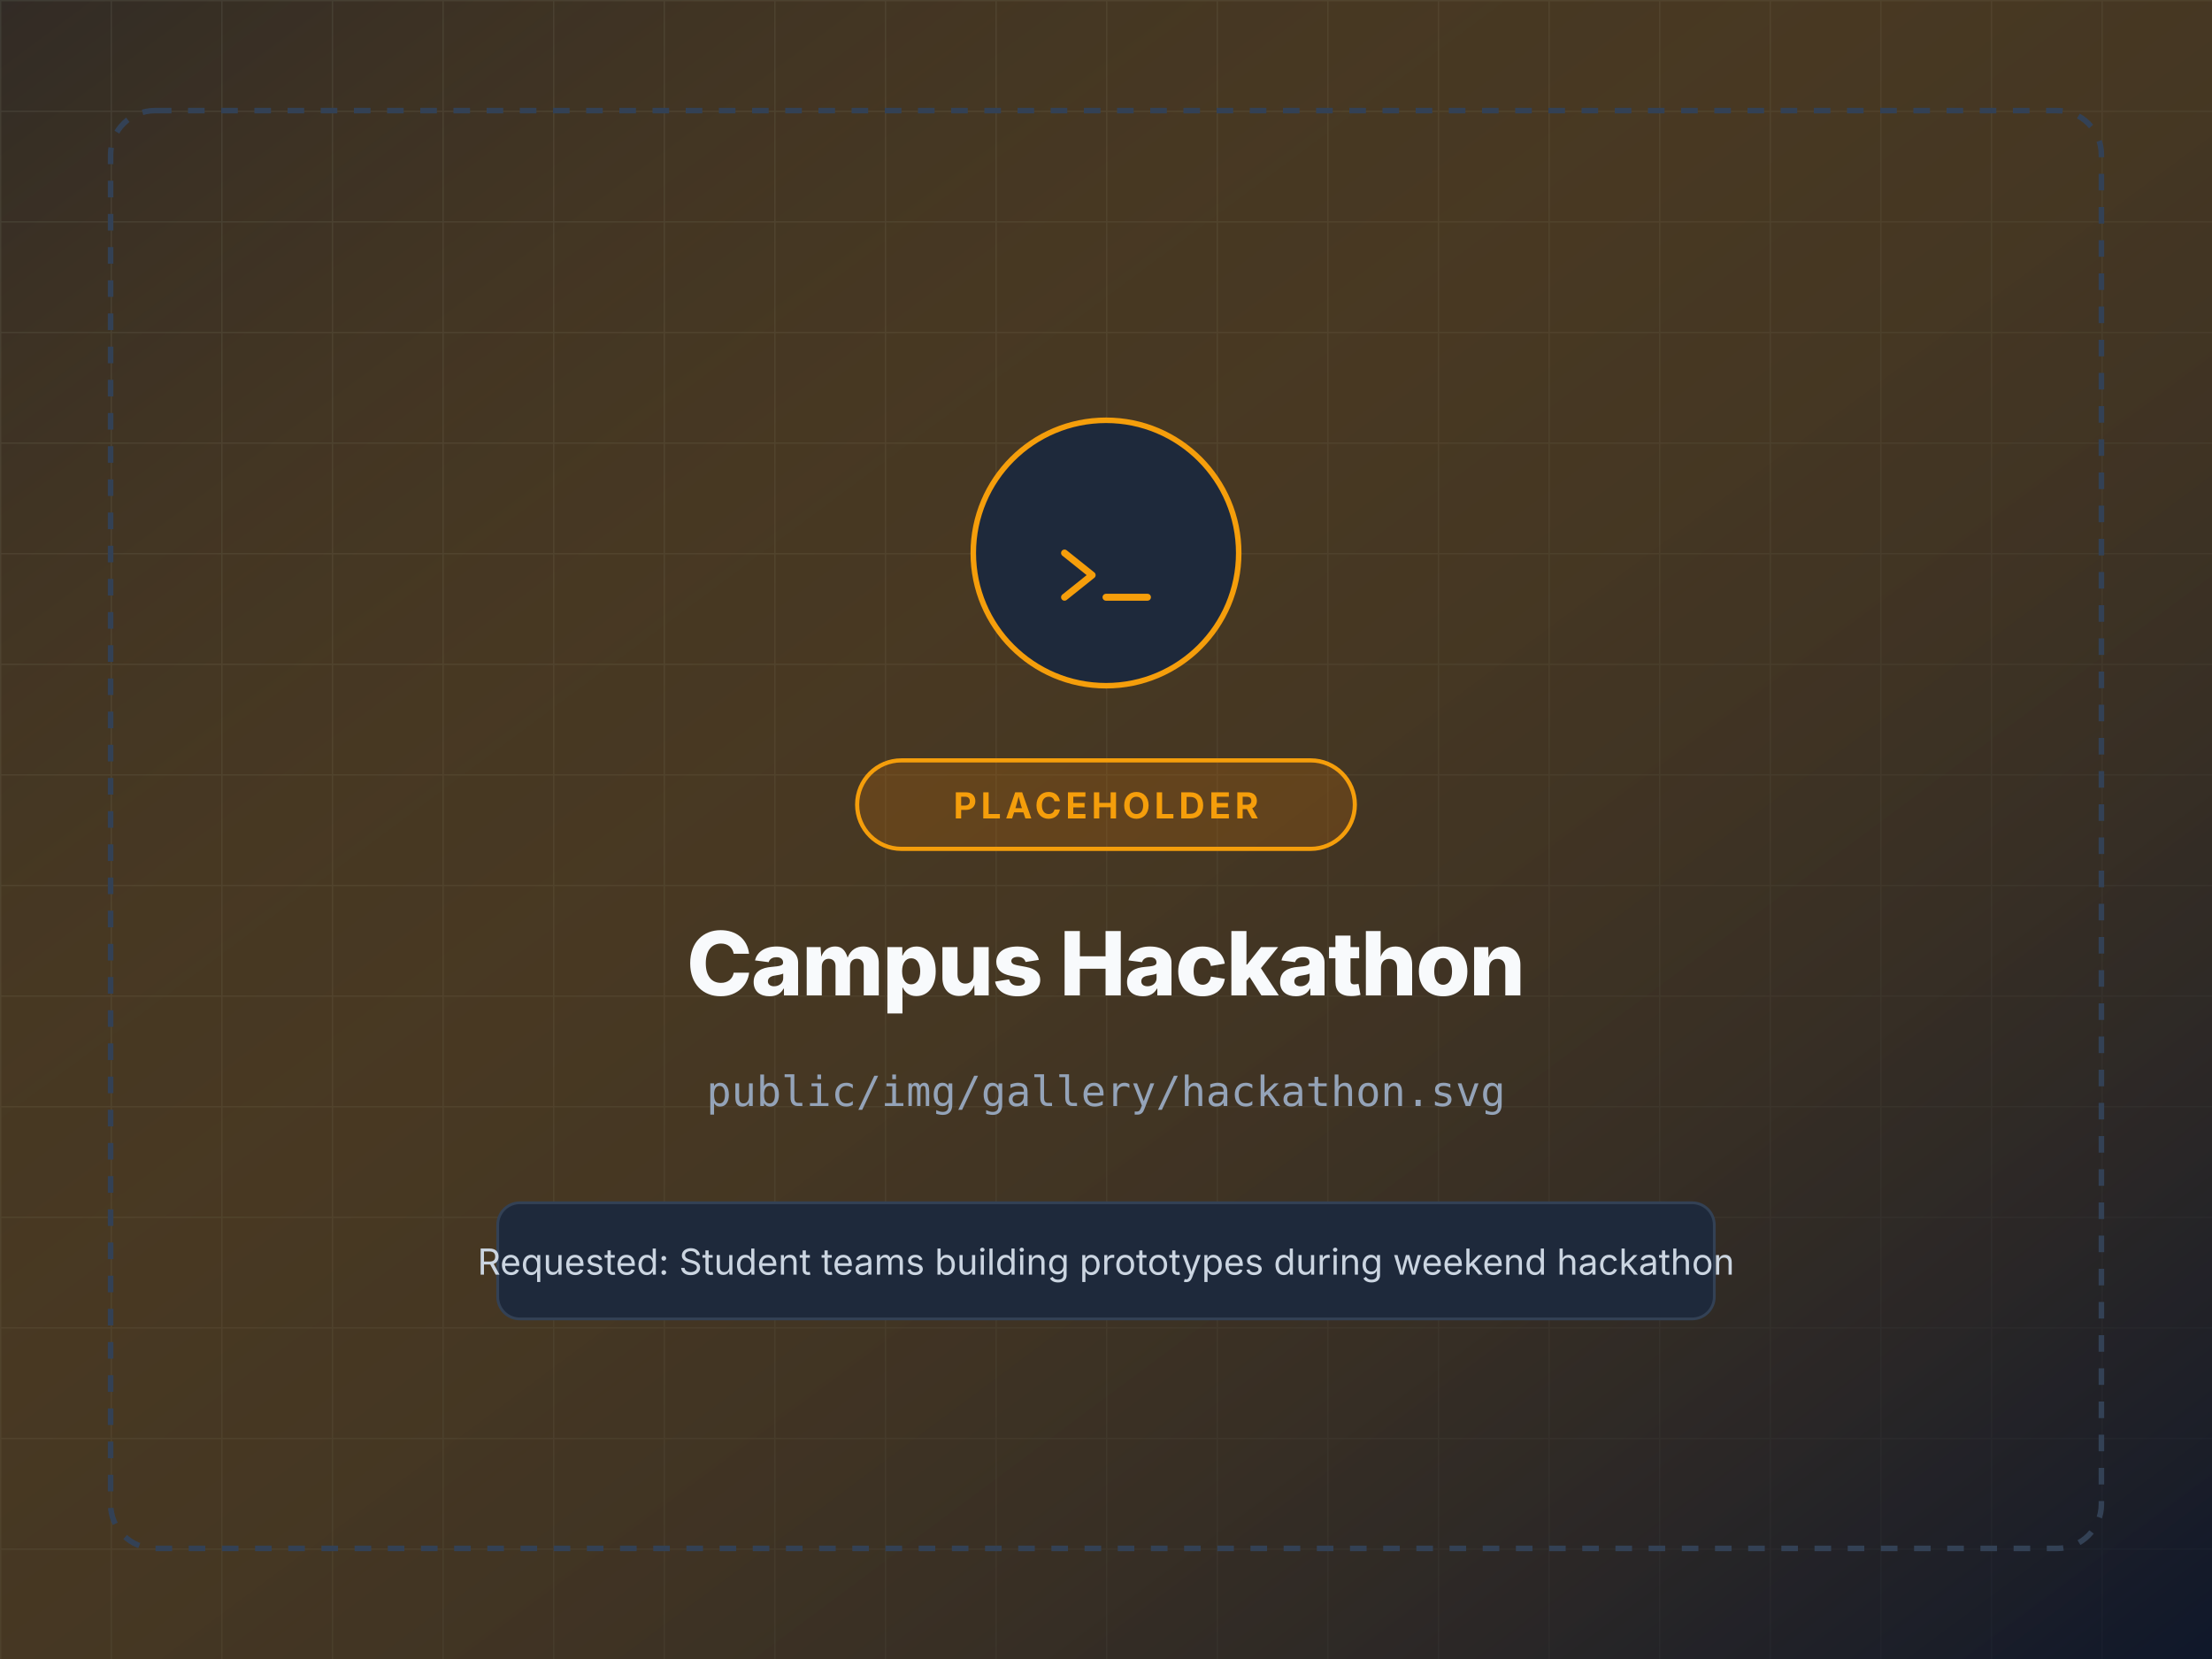
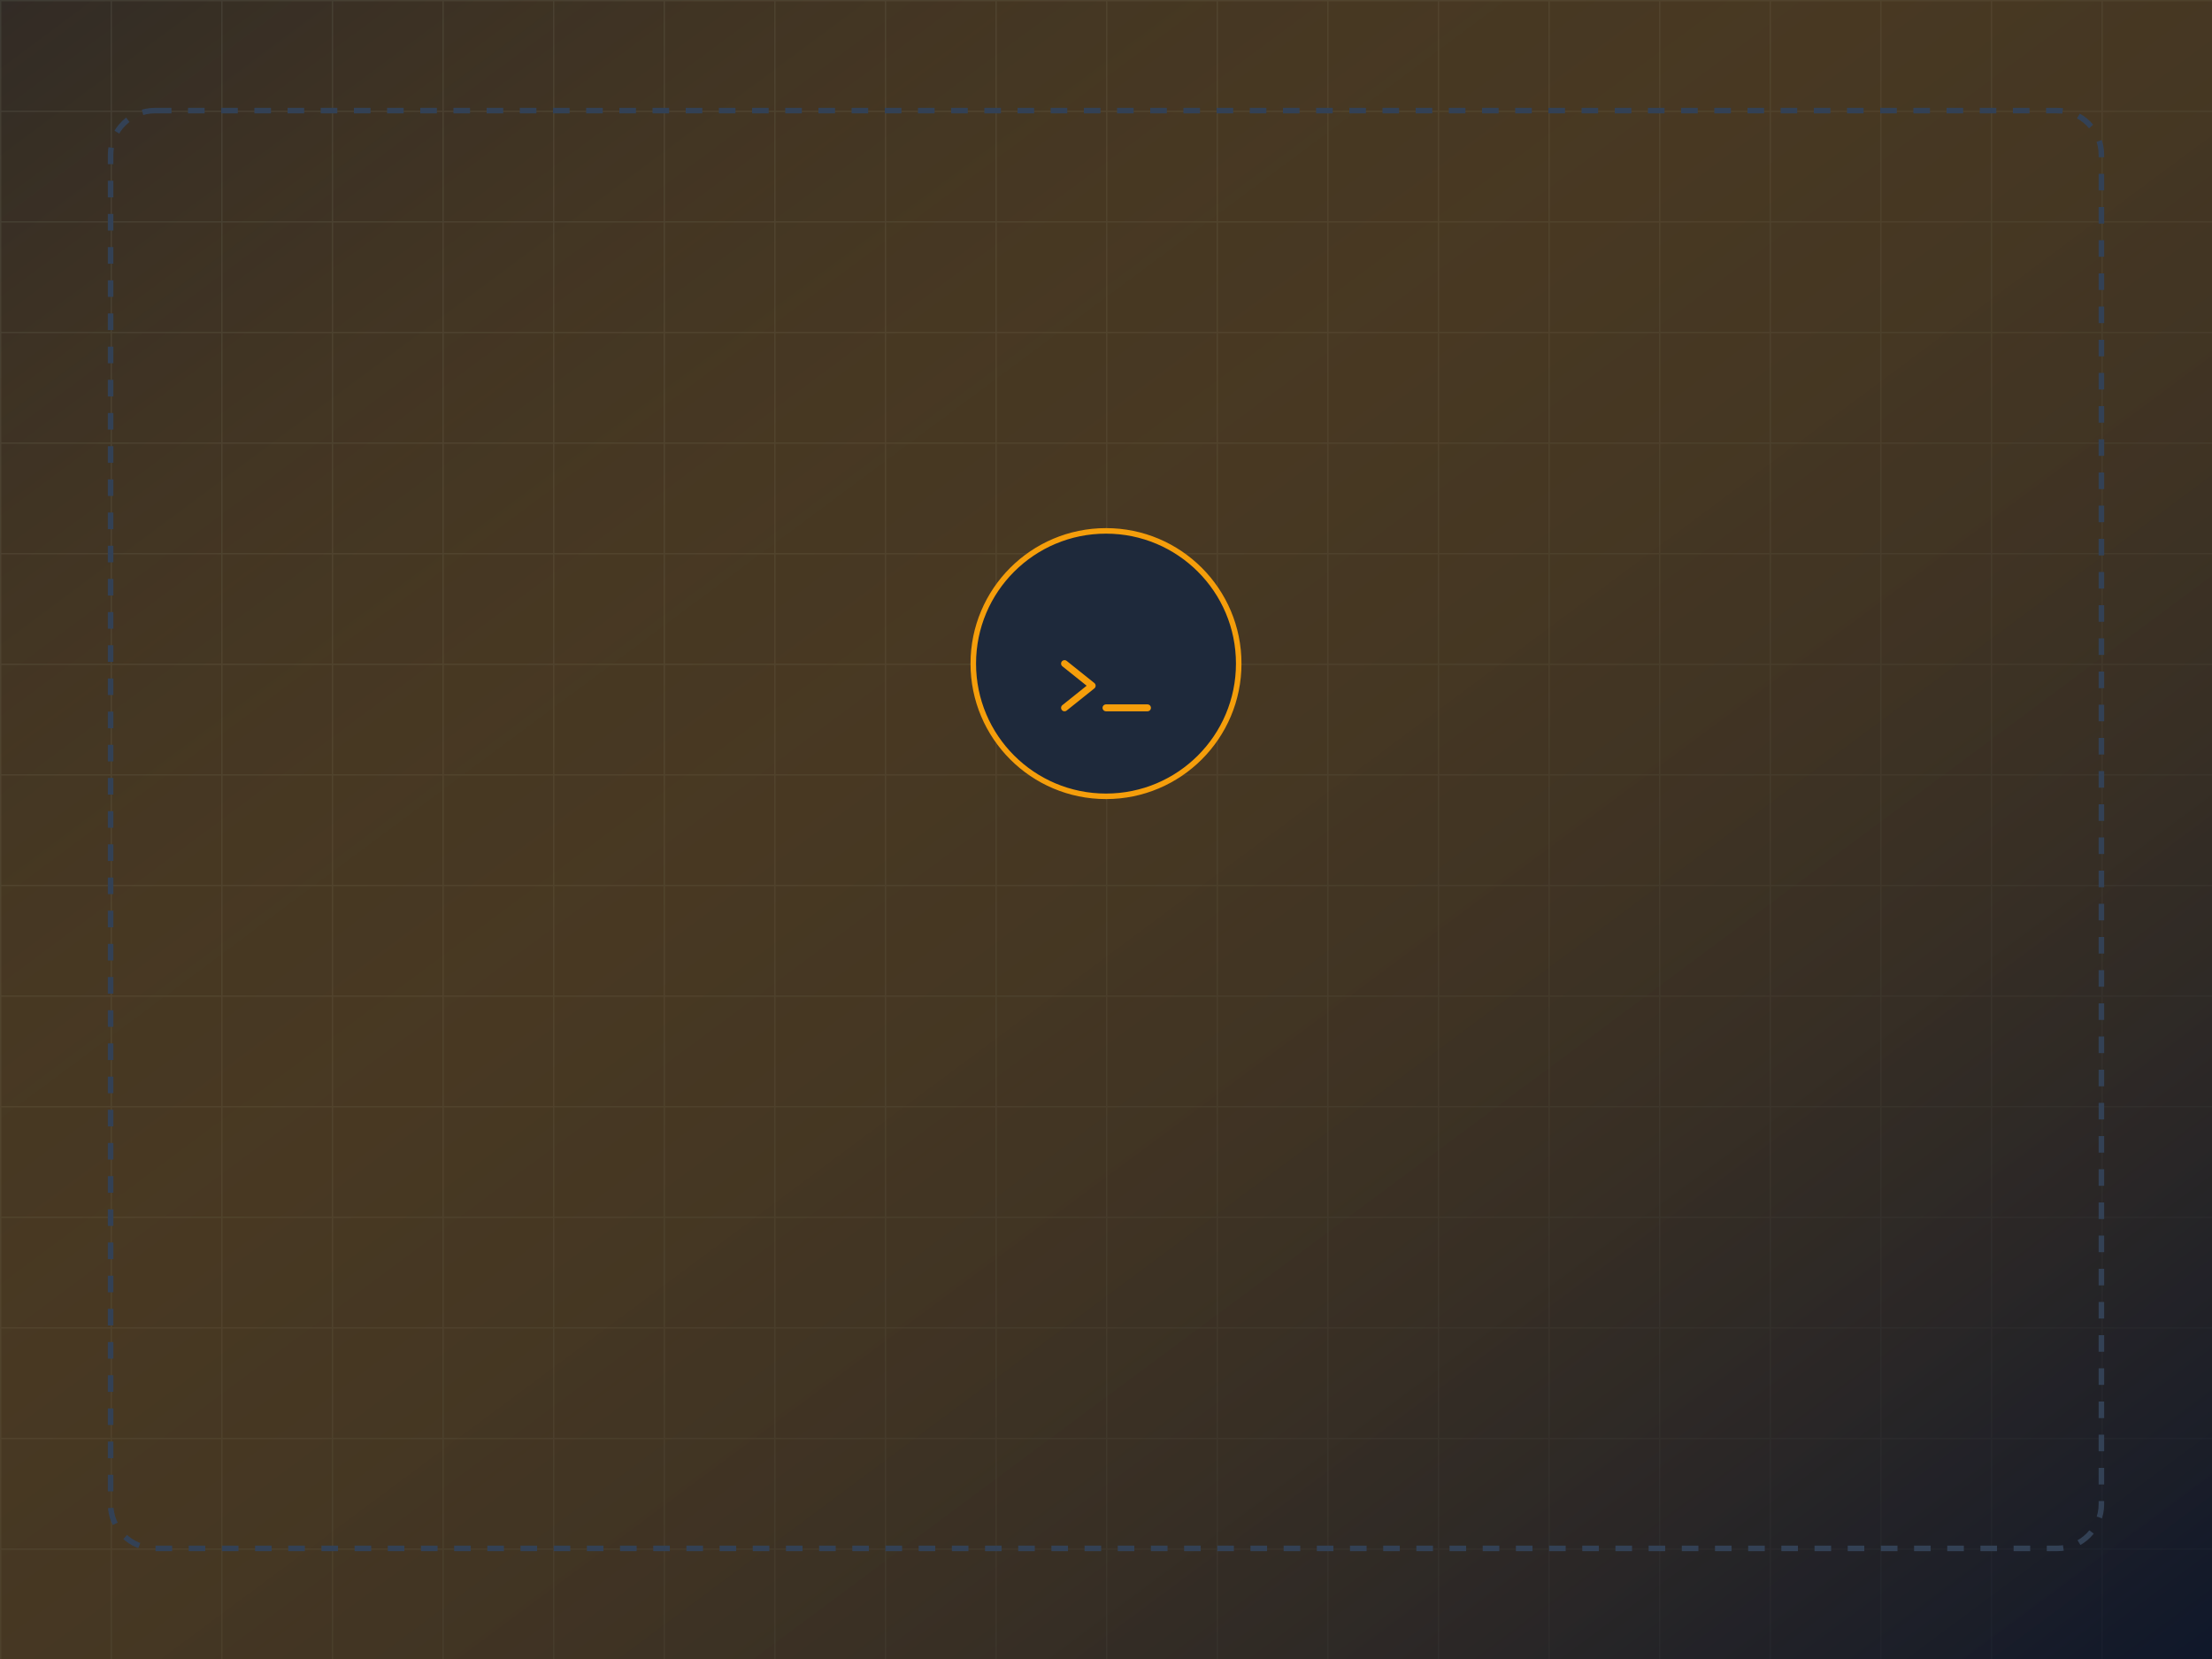
<svg xmlns="http://www.w3.org/2000/svg" viewBox="0 0 800 600" width="800" height="600" fill="none">
  <rect width="800" height="600" fill="#0f172a" />
  <defs>
    <pattern id="grid-hk" width="40" height="40" patternUnits="userSpaceOnUse">
      <path d="M 40 0 L 0 0 0 40" fill="none" stroke="#1e293b" stroke-width="1" />
    </pattern>
    <linearGradient id="grad-hackathon" x1="0%" y1="0%" x2="100%" y2="100%">
      <stop offset="0%" stop-color="#f59e0b" stop-opacity="0.15" />
      <stop offset="100%" stop-color="#0f172a" stop-opacity="0.8" />
    </linearGradient>
  </defs>
  <rect width="800" height="600" fill="url(#grid-hk)" />
  <rect width="800" height="600" fill="url(#grad-hackathon)" />
  <rect x="40" y="40" width="720" height="520" rx="16" stroke="#334155" stroke-width="2" stroke-dasharray="6 6" />
-   <g transform="translate(360, 160)">
+   <g transform="translate(360, 200)">
    <circle cx="40" cy="40" r="48" fill="#1e293b" stroke="#f59e0b" stroke-width="2" />
    <path d="M25 40 L35 48 L25 56" stroke="#f59e0b" stroke-width="2.5" stroke-linecap="round" stroke-linejoin="round" fill="none" />
    <line x1="40" y1="56" x2="55" y2="56" stroke="#f59e0b" stroke-width="2.5" stroke-linecap="round" />
  </g>
-   <rect x="310" y="275" width="180" height="32" rx="16" fill="#d97706" fill-opacity="0.2" stroke="#f59e0b" stroke-width="1.5" />
-   <text x="400" y="296" text-anchor="middle" font-family="system-ui, -apple-system, sans-serif" font-size="13" font-weight="700" fill="#f59e0b" letter-spacing="1.5">PLACEHOLDER</text>
-   <text x="400" y="360" text-anchor="middle" font-family="system-ui, -apple-system, sans-serif" font-size="32" font-weight="800" fill="#f8fafc" letter-spacing="-0.5">Campus Hackathon</text>
-   <text x="400" y="400" text-anchor="middle" font-family="'IBM Plex Mono', monospace, monospace" font-size="15" fill="#94a3b8">public/img/gallery/hackathon.svg</text>
-   <rect x="180" y="435" width="440" height="42" rx="8" fill="#1e293b" stroke="#334155" stroke-width="1" />
-   <text x="400" y="461" text-anchor="middle" font-family="system-ui, -apple-system, sans-serif" font-size="13" fill="#cbd5e1">Requested: Student teams building prototypes during weekend hackathon</text>
</svg>
